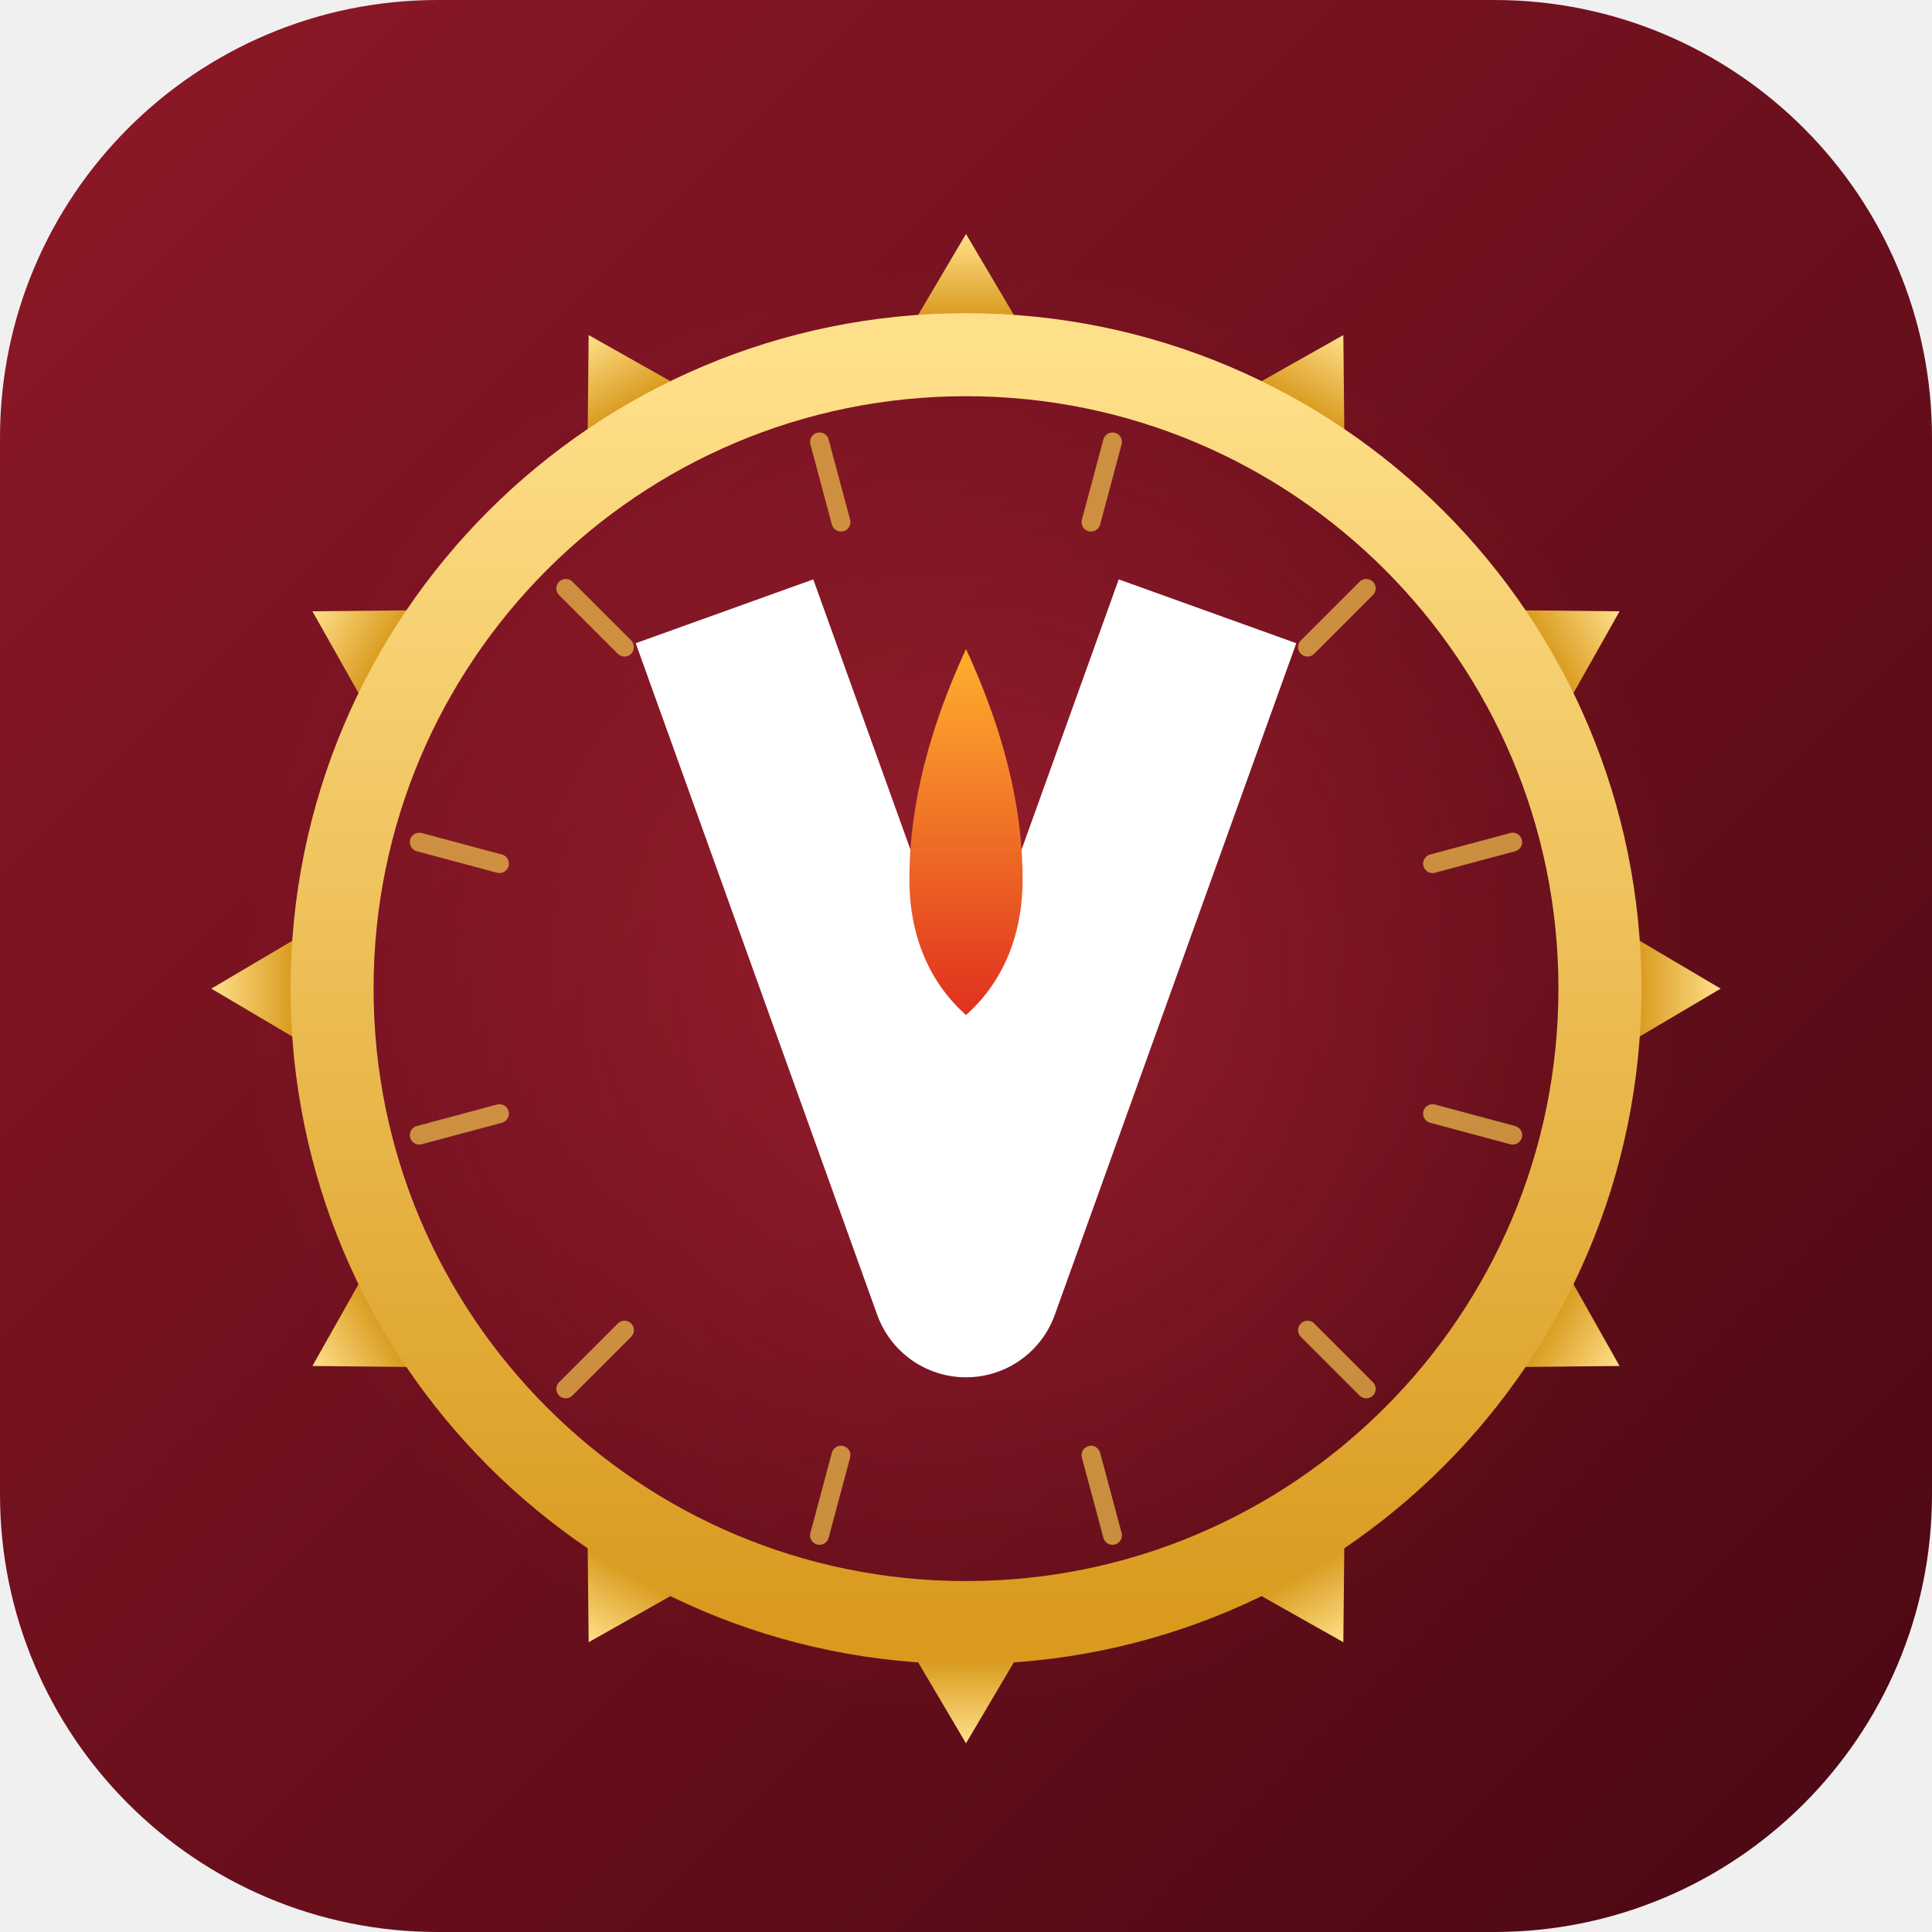
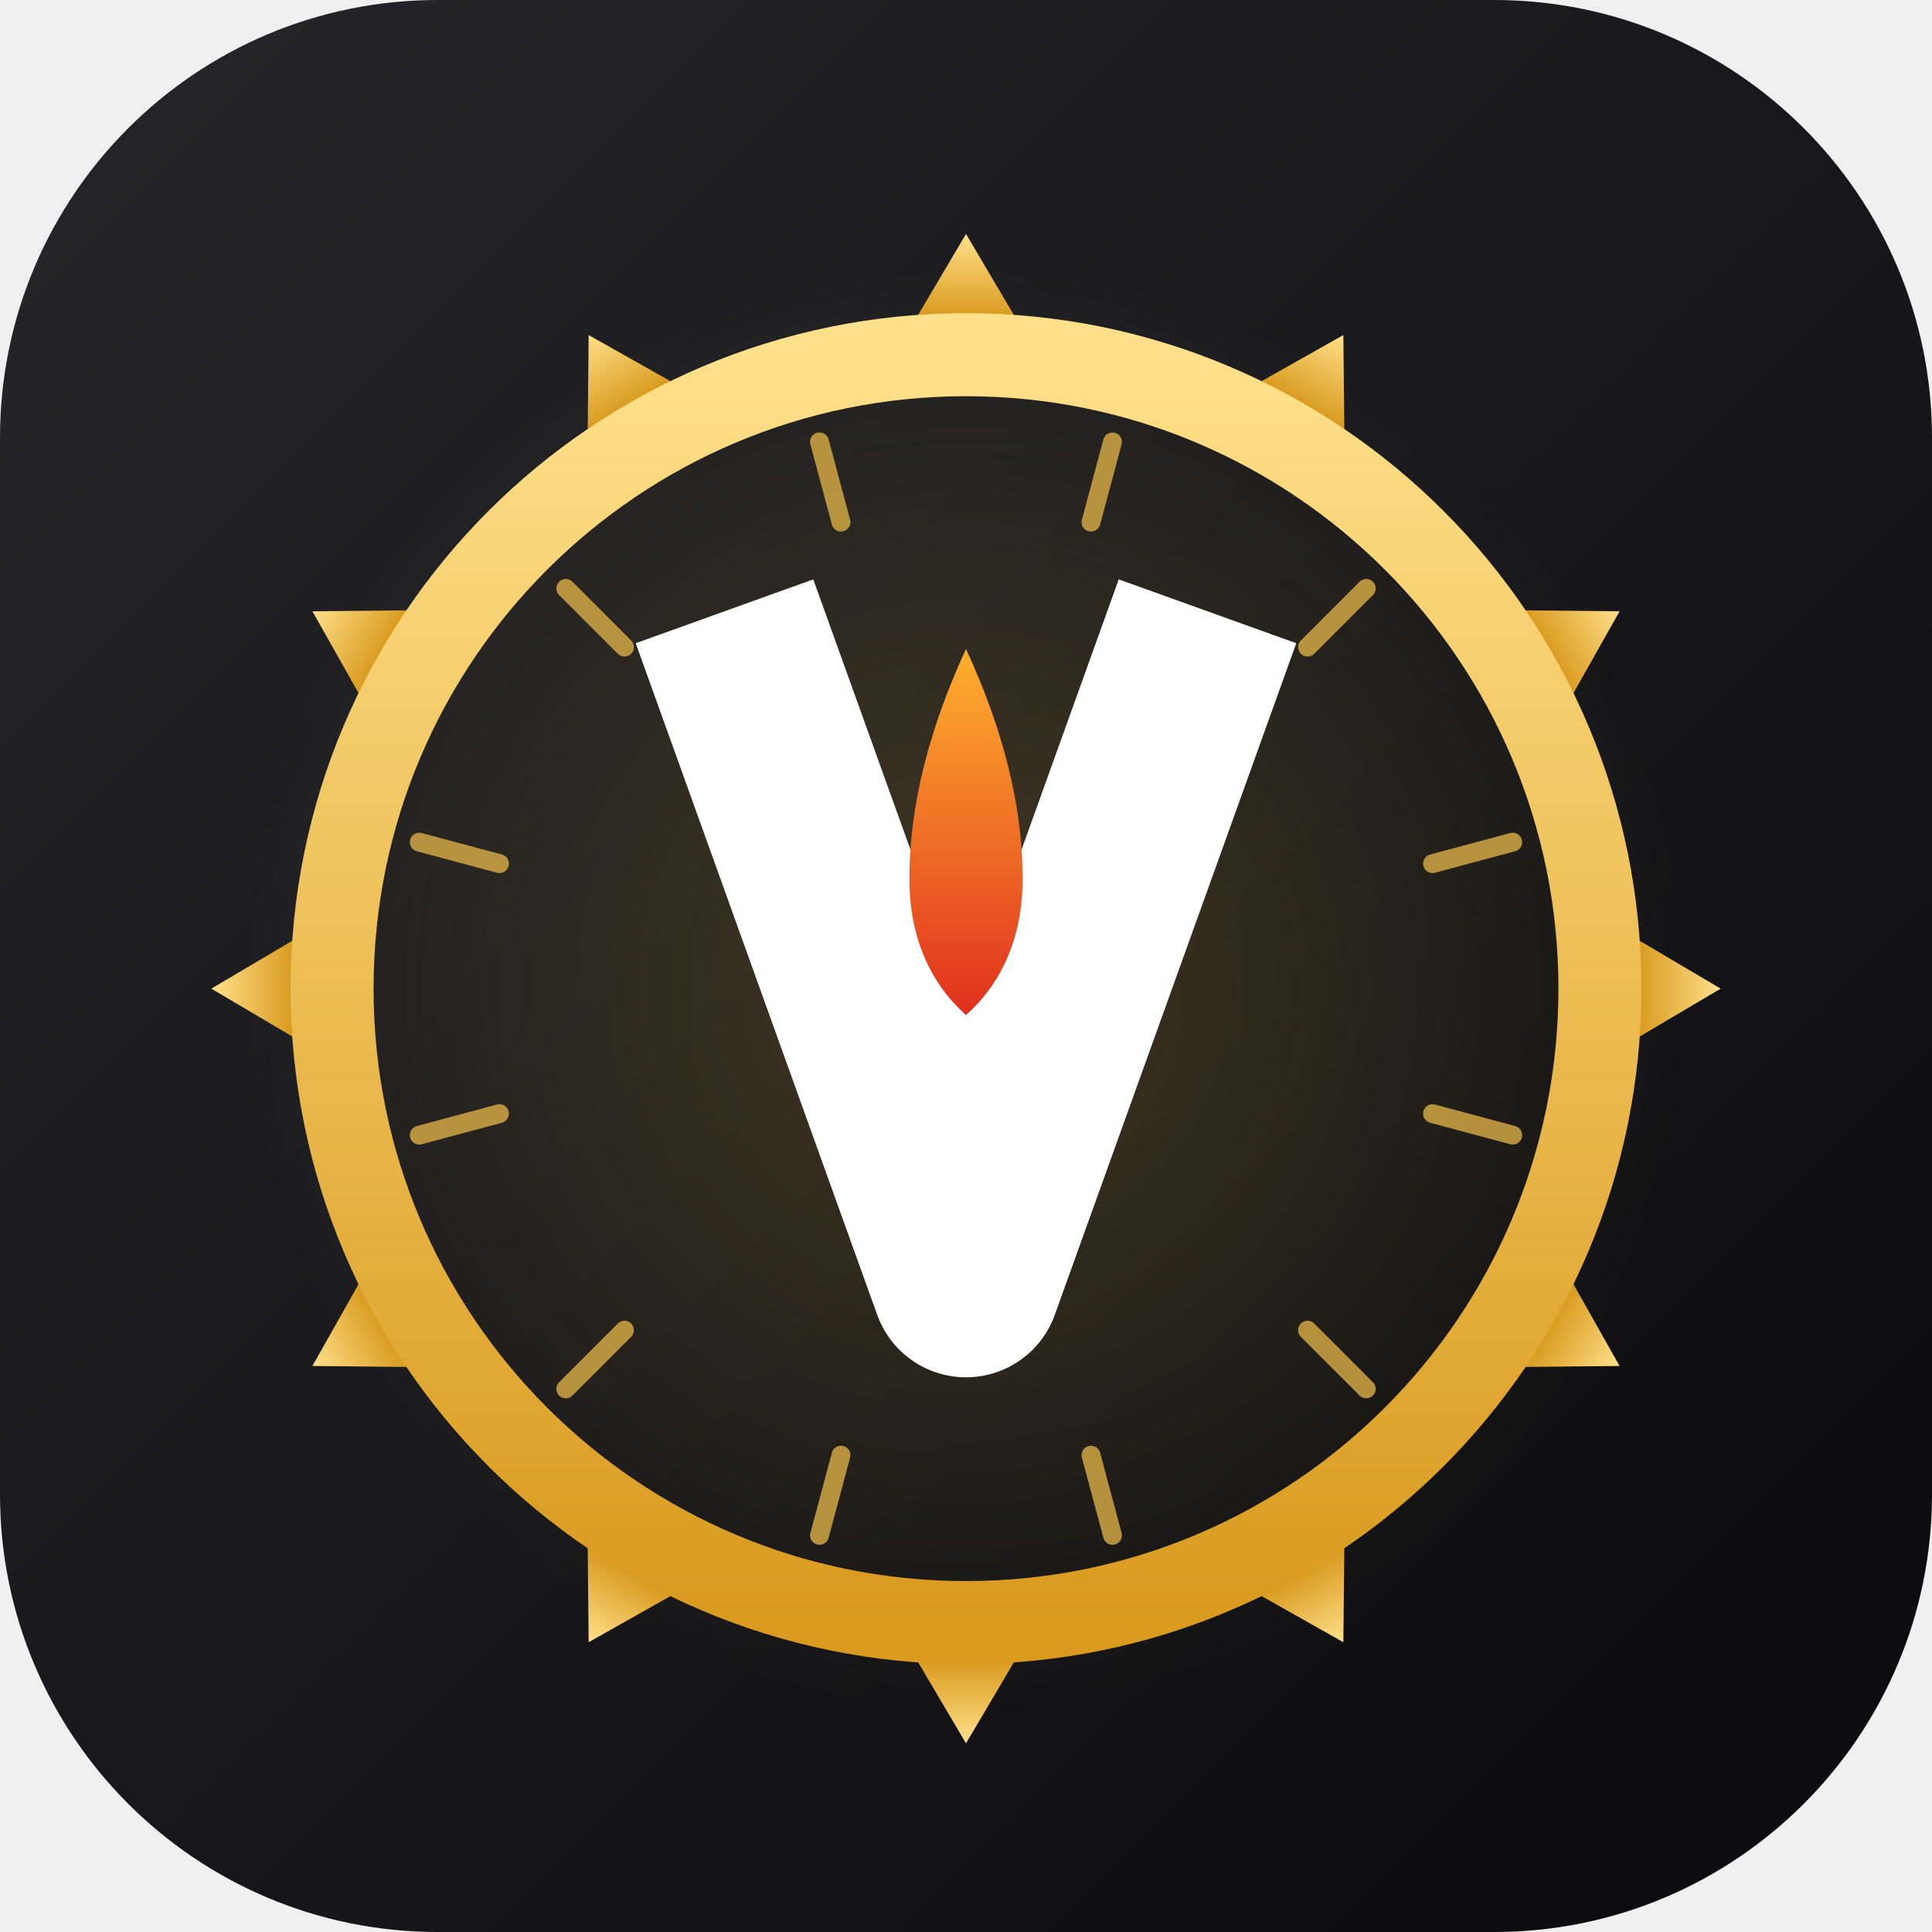
<svg xmlns="http://www.w3.org/2000/svg" viewBox="0 0 512 512" width="512" height="512">
  <defs>
    <linearGradient id="cgold" x1="0" y1="0" x2="0" y2="1">
      <stop offset="0" stop-color="#FFE08A" />
      <stop offset="1" stop-color="#D99A1E" />
    </linearGradient>
    <linearGradient id="cfire" x1="0" y1="0" x2="0" y2="1">
      <stop offset="0" stop-color="#FFB02E" />
      <stop offset="1" stop-color="#E0301E" />
    </linearGradient>
    <linearGradient id="cmaroon" x1="0" y1="0" x2="1" y2="1">
-       <stop offset="0" stop-color="#8E1828" />
-       <stop offset="1" stop-color="#4A0812" />
+       <stop offset="0" stop-color="#26262A" />
+       <stop offset="1" stop-color="#0A0A0C" />
    </linearGradient>
    <radialGradient id="cglow" cx=".5" cy=".5" r=".5">
-       <stop offset="0" stop-color="#B8283A" stop-opacity=".55" />
-       <stop offset="1" stop-color="#B8283A" stop-opacity="0" />
+       <stop offset="0" stop-color="#D4A537" stop-opacity=".22" />
+       <stop offset="1" stop-color="#D4A537" stop-opacity="0" />
    </radialGradient>
  </defs>
  <rect width="512" height="512" rx="116" fill="url(#cmaroon)" />
  <circle cx="256" cy="262" r="190" fill="url(#cglow)" />
  <g transform="translate(256 262)">
    <g fill="url(#cgold)">
      <path d="M0 -200 L13 -178 L-13 -178 Z" transform="rotate(0)" />
      <path d="M0 -200 L13 -178 L-13 -178 Z" transform="rotate(30)" />
      <path d="M0 -200 L13 -178 L-13 -178 Z" transform="rotate(60)" />
      <path d="M0 -200 L13 -178 L-13 -178 Z" transform="rotate(90)" />
      <path d="M0 -200 L13 -178 L-13 -178 Z" transform="rotate(120)" />
      <path d="M0 -200 L13 -178 L-13 -178 Z" transform="rotate(150)" />
      <path d="M0 -200 L13 -178 L-13 -178 Z" transform="rotate(180)" />
      <path d="M0 -200 L13 -178 L-13 -178 Z" transform="rotate(210)" />
      <path d="M0 -200 L13 -178 L-13 -178 Z" transform="rotate(240)" />
      <path d="M0 -200 L13 -178 L-13 -178 Z" transform="rotate(270)" />
      <path d="M0 -200 L13 -178 L-13 -178 Z" transform="rotate(300)" />
      <path d="M0 -200 L13 -178 L-13 -178 Z" transform="rotate(330)" />
    </g>
    <circle r="168" fill="none" stroke="url(#cgold)" stroke-width="22" />
    <g stroke="#E8B84A" stroke-width="5" stroke-linecap="round" opacity=".75">
      <path d="M0 -150 V-128" transform="rotate(15)" />
      <path d="M0 -150 V-128" transform="rotate(45)" />
      <path d="M0 -150 V-128" transform="rotate(75)" />
      <path d="M0 -150 V-128" transform="rotate(105)" />
      <path d="M0 -150 V-128" transform="rotate(135)" />
      <path d="M0 -150 V-128" transform="rotate(165)" />
      <path d="M0 -150 V-128" transform="rotate(195)" />
      <path d="M0 -150 V-128" transform="rotate(225)" />
      <path d="M0 -150 V-128" transform="rotate(255)" />
      <path d="M0 -150 V-128" transform="rotate(285)" />
      <path d="M0 -150 V-128" transform="rotate(315)" />
      <path d="M0 -150 V-128" transform="rotate(345)" />
    </g>
  </g>
  <path d="M192 162 L256 340 L320 162" fill="none" stroke="#FFFFFF" stroke-width="50" stroke-linejoin="round" />
  <path d="M256 172 C268 198 271 218 271 233 C271 249 265 261 256 269 C247 261 241 249 241 233 C241 218 244 198 256 172 Z" fill="url(#cfire)" />
</svg>
